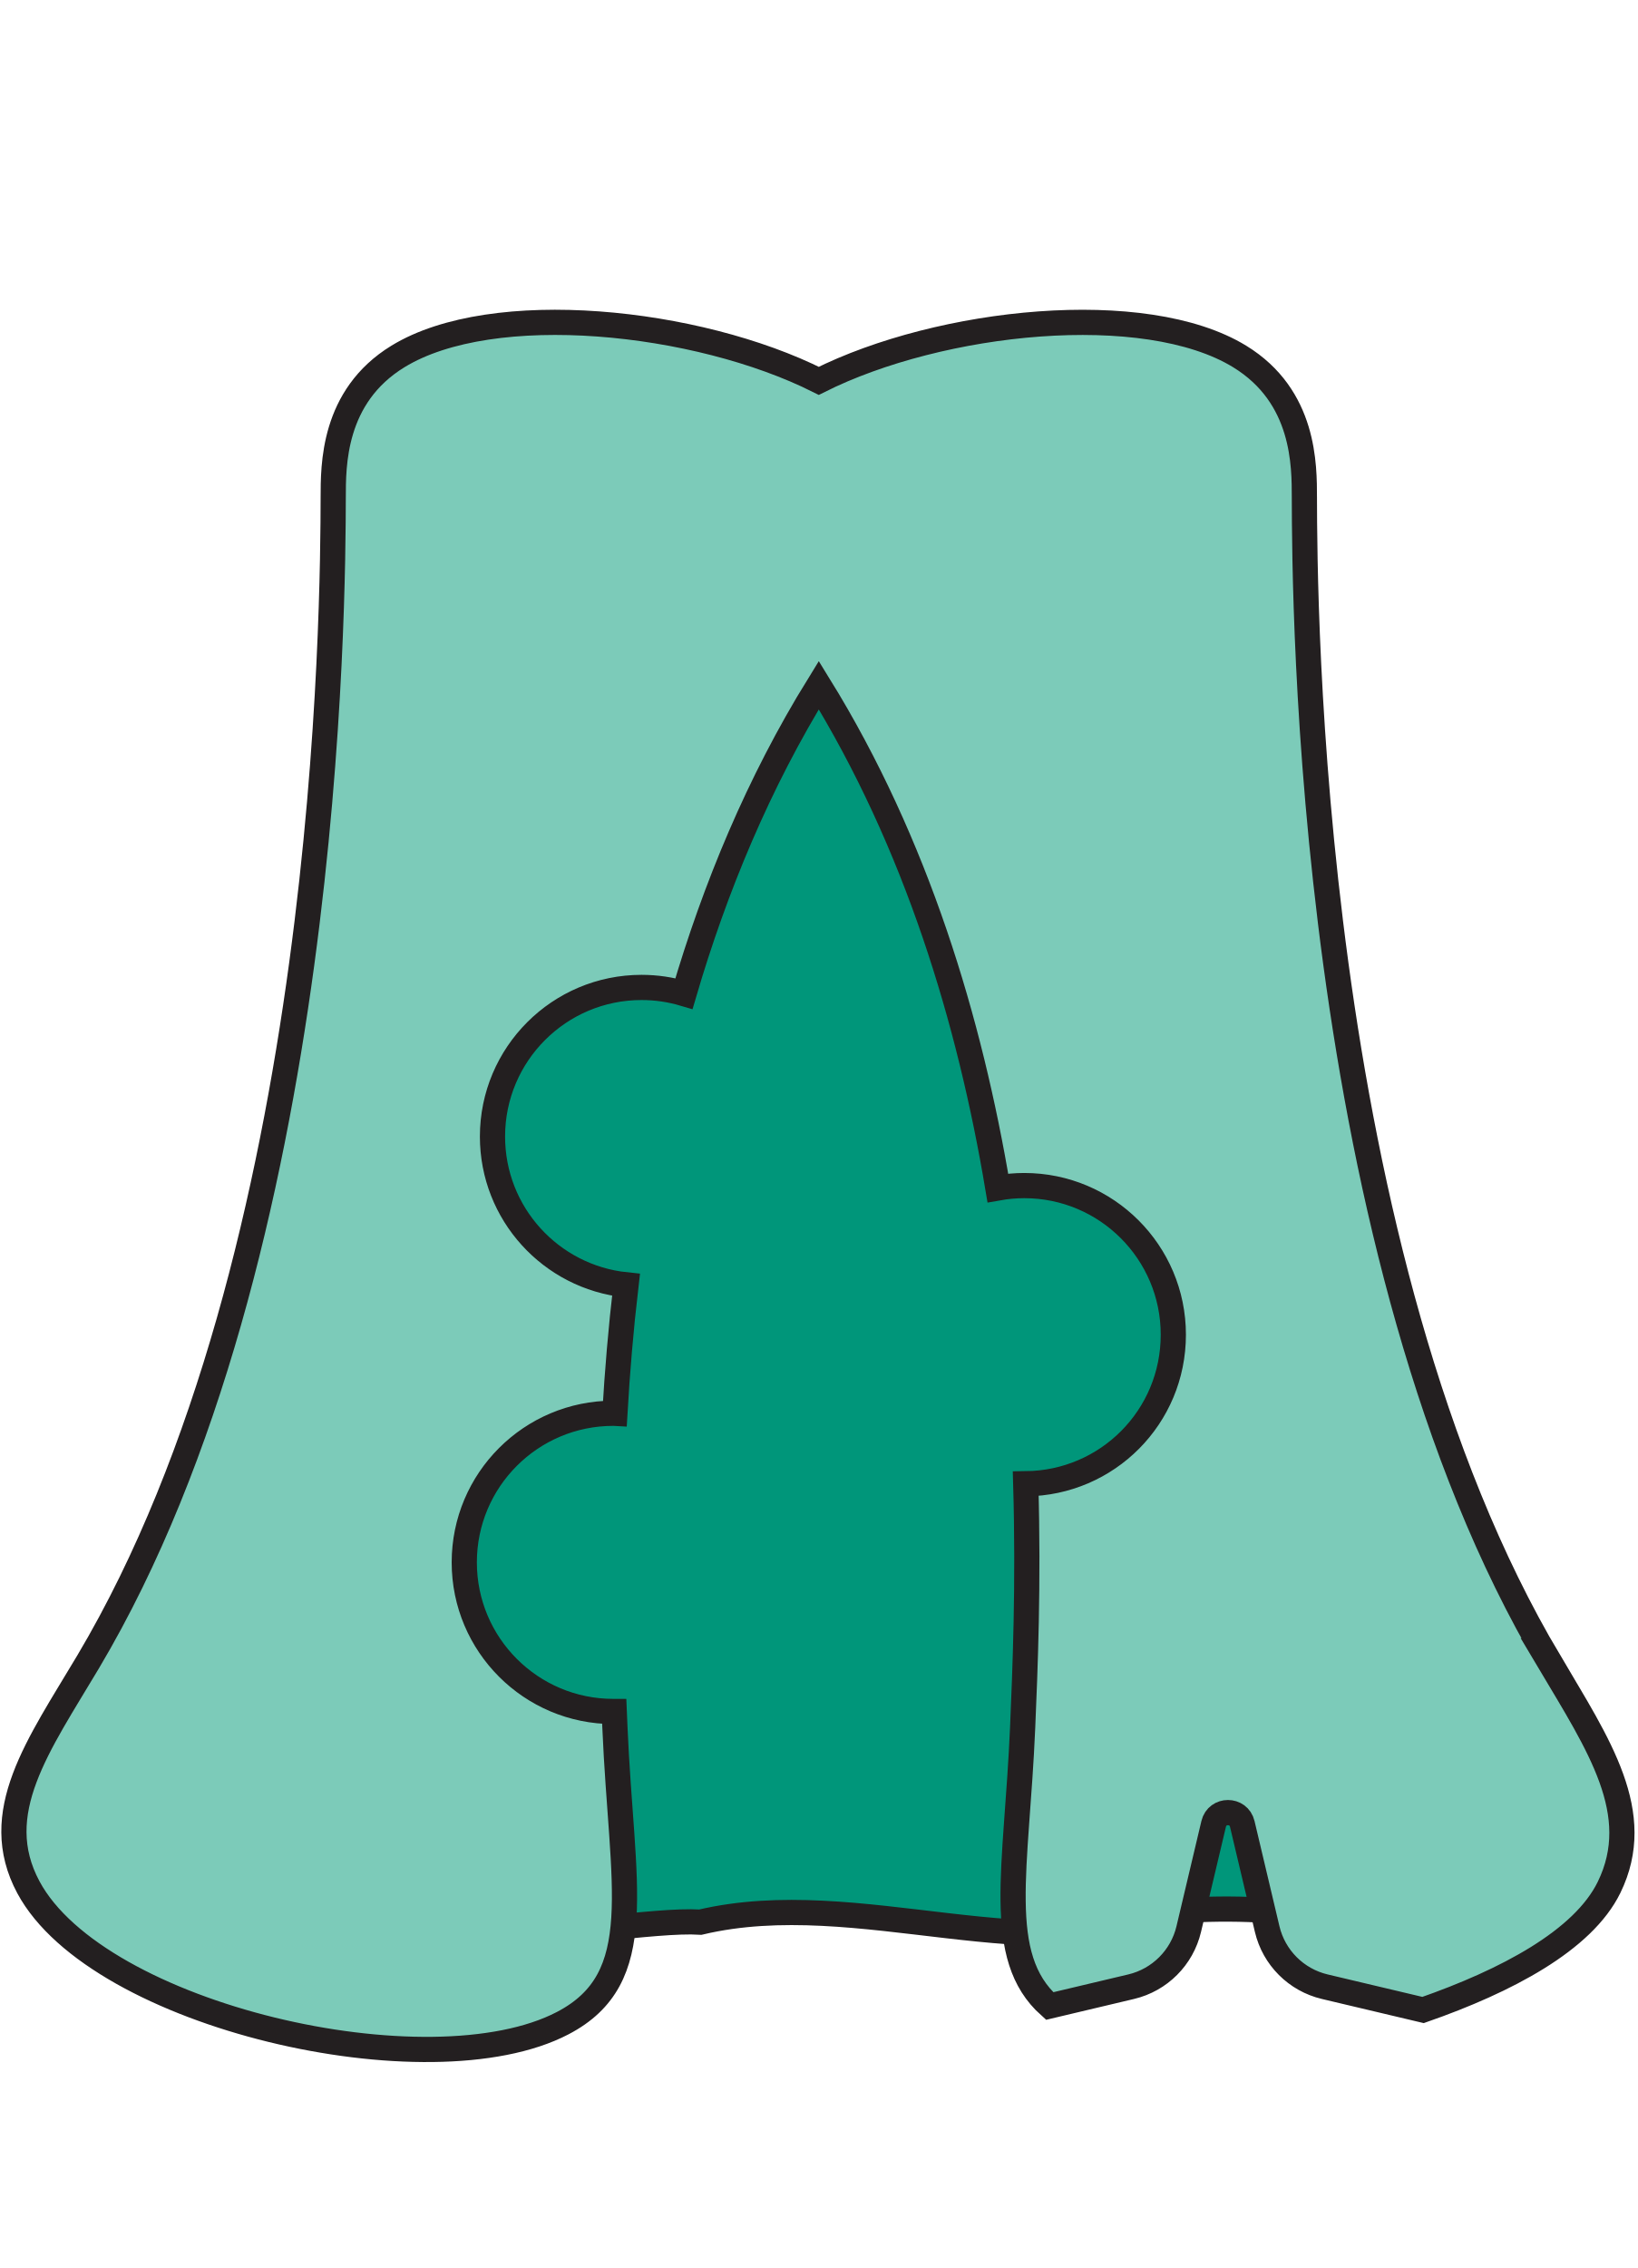
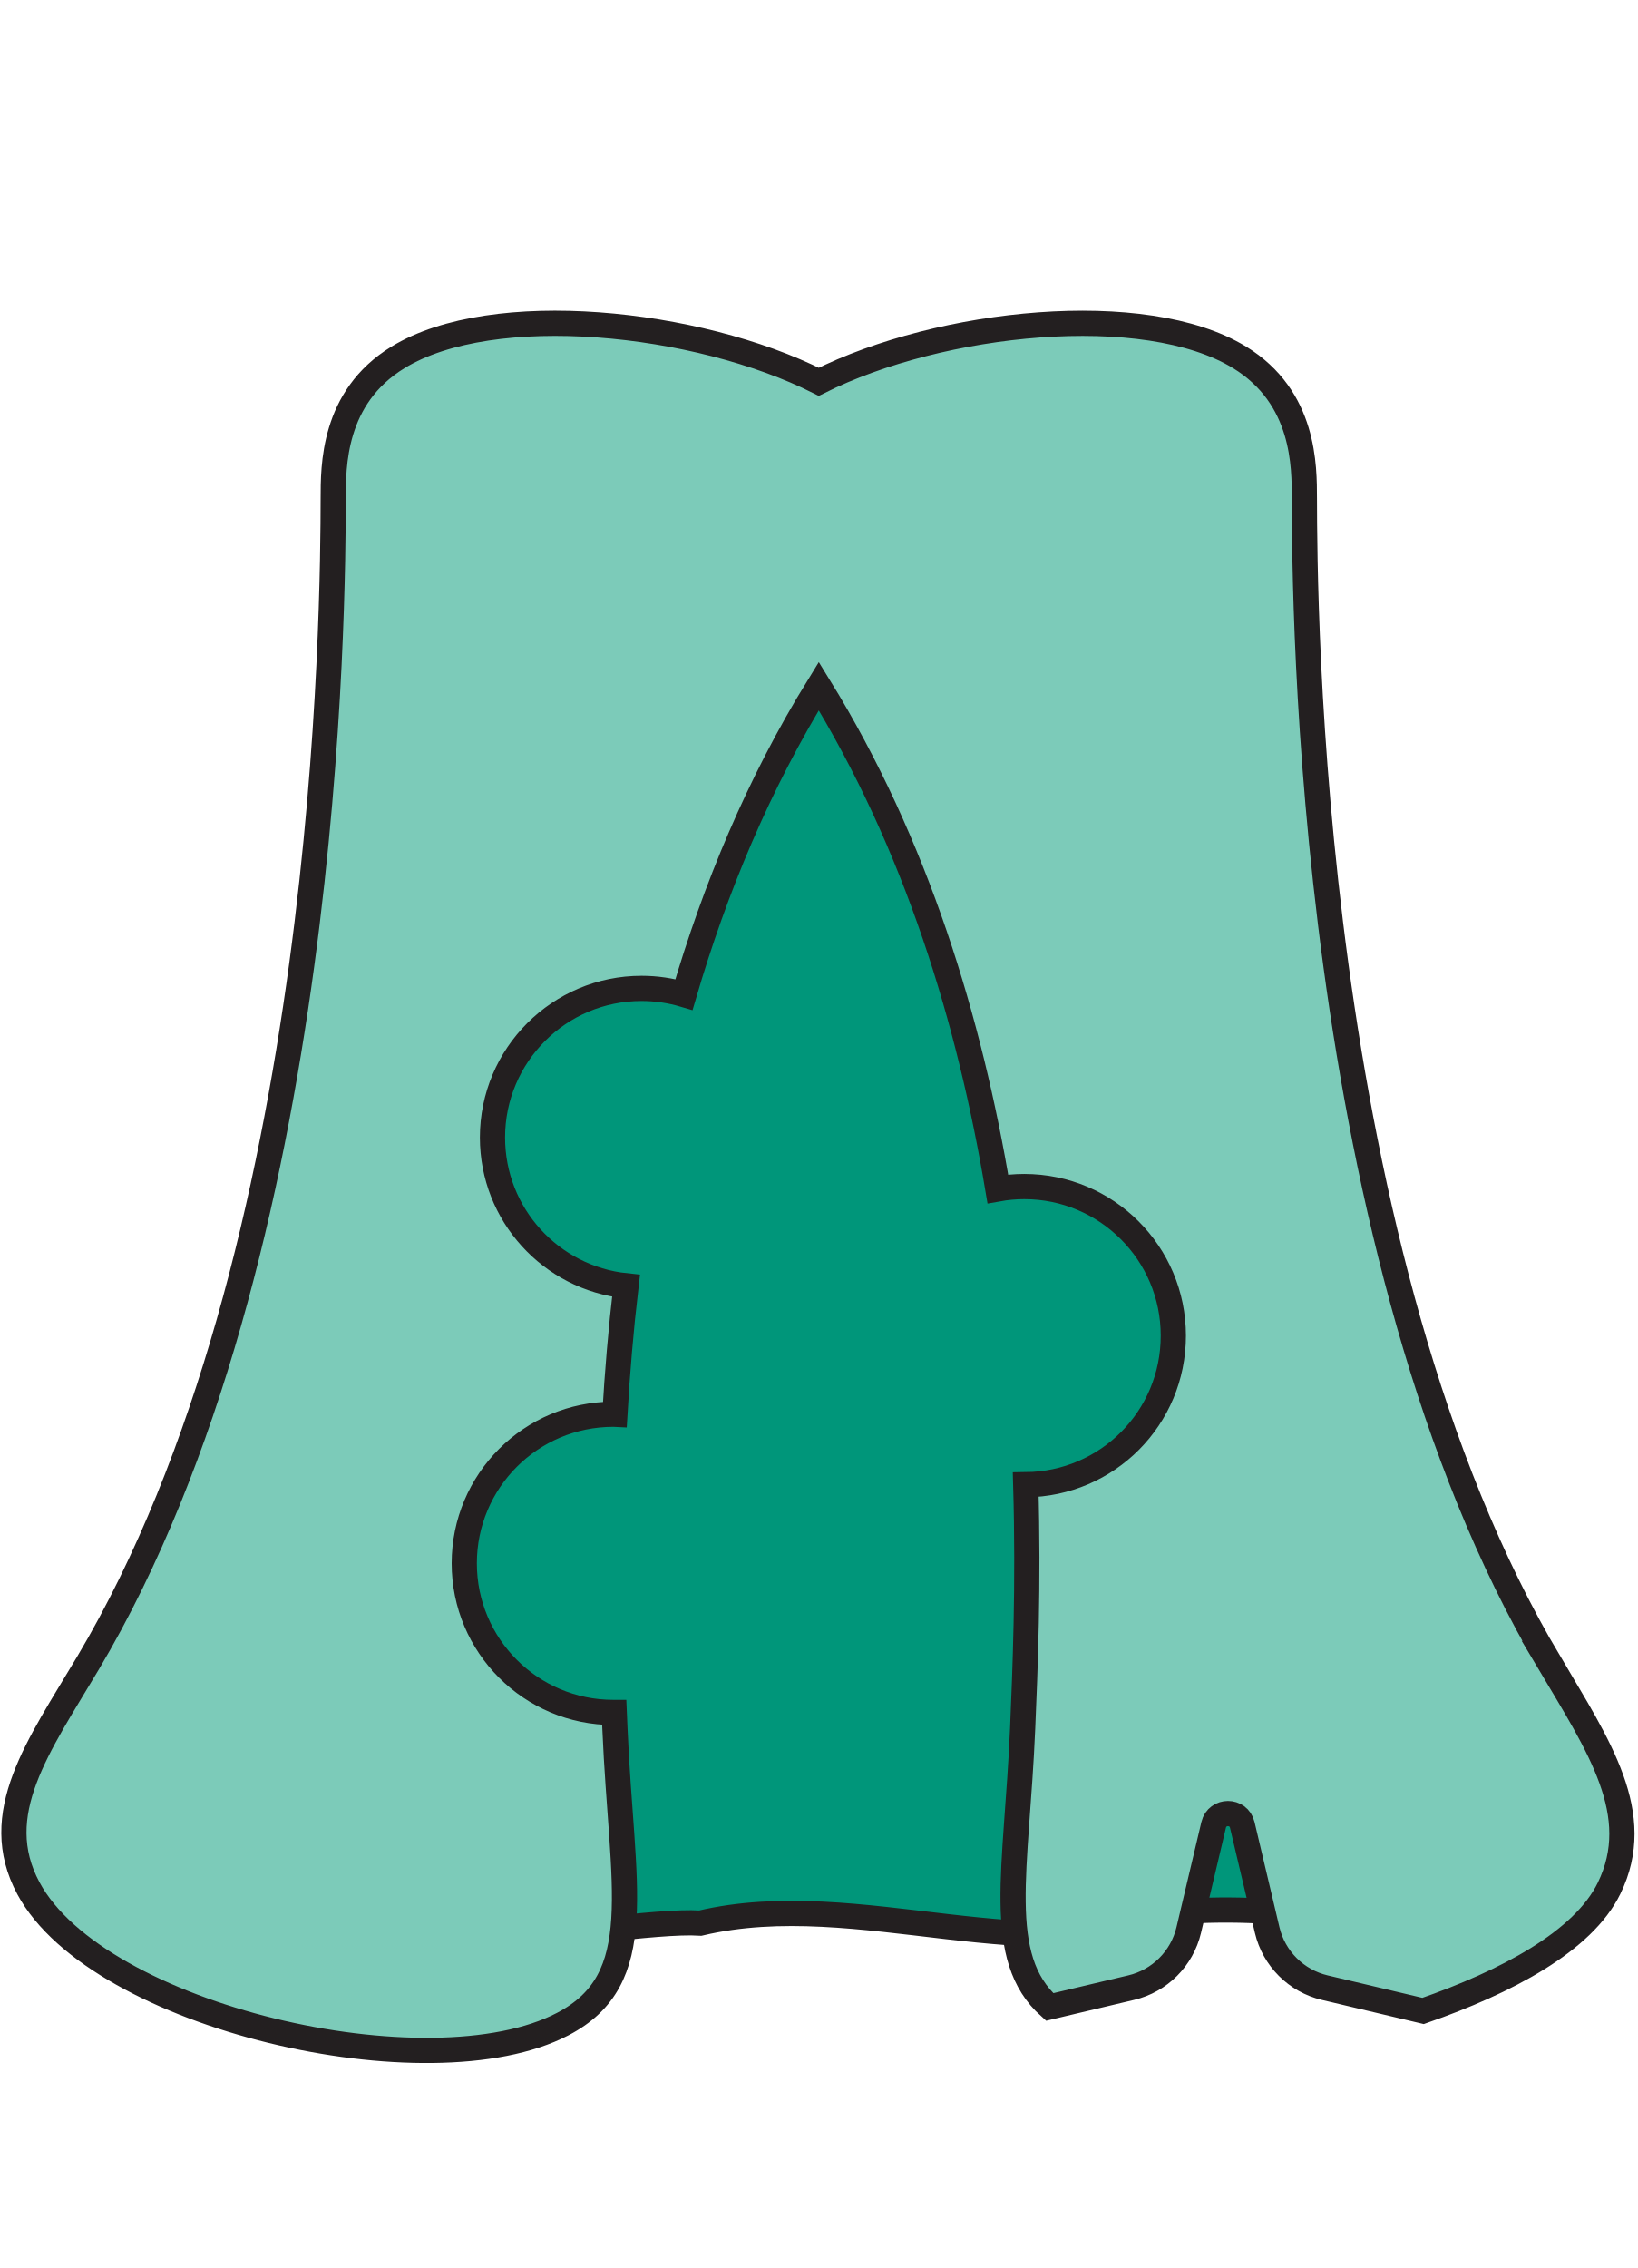
- <svg xmlns="http://www.w3.org/2000/svg" id="b" data-name="Layer 2" width="650" height="900" viewBox="0 0 650 900">
+ <svg xmlns="http://www.w3.org/2000/svg" id="Layer_2" width="650" height="900" viewBox="0 0 650 900">
  <defs>
    <style>
-       .d {
+       .cls-1 {
        fill: #00967a;
      }

-       .d, .e {
+       .cls-1, .cls-2 {
        stroke: #231f20;
        stroke-miterlimit: 10;
        stroke-width: 10px;
      }

-       .e {
+       .cls-2 {
        fill: #7ccbb9;
      }

-       .f {
+       .cls-3 {
        fill: none;
      }
    </style>
  </defs>
-   <g id="c" data-name="Layer 1">
+   <g id="Layer_1-2" data-name="Layer_1">
    <g>
      <g>
-         <path class="d" d="M470.92,758.01c-59.31,24.96-129.77-10.16-192.93,4.75-35.92-2.34-165.49,30.44-143.09-34.71,13.5-30.32,36.33-116.44,38.1-152.11,16.34-141.38,41.56-218.73,6.23-357.49,17.38-98.81,125.63,4.74,190.41-31.67,37.97-1.39,133.29-44.52,124.17,23.24-30.44,132.82,105.61,370.04,77.12,503.41-13.31,85.71-2.27,39.28-100.01,44.58Z" />
-         <path class="e" d="M615.03,659.48c-96.46-162.19-97.18-422.12-97.29-461.99-.03-12.62.29-40.14-25.71-56.05-37.62-23.01-118.68-14.56-167.03,9.69-48.35-24.26-129.41-32.71-167.03-9.69-26,15.9-25.68,43.42-25.71,56.05-.11,39.87-.83,299.79-97.29,461.99-19.67,33.07-39.55,59.91-23.69,89.45,27.49,51.21,159.12,81.52,212.07,53.91,34.42-17.94,23.4-54.08,20.72-117.51-.08-1.97-.17-4.04-.26-6.17-.12,0-.24,0-.36,0-32.68,0-59.17-26.49-59.17-59.17s26.49-59.17,59.17-59.17c.2,0,.41.01.61.02.94-16.29,2.36-33.37,4.42-50.98-29.78-3.09-53-28.26-53-58.85,0-32.68,26.49-59.17,59.17-59.17,5.85,0,11.5.86,16.84,2.44,12.26-41.77,29.47-83.51,53.51-122.4,38.97,63.04,60,133.56,71.07,199.53,3.4-.61,6.9-.94,10.48-.94,32.68,0,59.17,26.49,59.17,59.17s-26.17,58.84-58.58,59.16c1.16,40.17-.26,73.9-1.22,96.53-2.38,56.26-11.31,91.05,10.72,110.71l32.35-7.67c11.32-2.68,20.17-11.53,22.85-22.85l9.89-41.75c1.42-5.98,9.93-5.98,11.35,0l9.89,41.75c2.68,11.32,11.53,20.17,22.85,22.85l39.03,9.25c32.99-11.52,63.52-27.55,73.84-48.7,14.28-29.29-4.02-56.38-23.69-89.45Z" />
+         <path class="cls-1" d="M470.92,758.39c-59.31,24.96-129.77-10.16-192.93,4.75-35.92-2.34-165.49,30.44-143.09-34.71,13.5-30.32,36.33-116.44,38.1-152.11,16.34-141.38,41.56-218.73,6.23-357.49,17.38-98.81,125.63,4.74,190.41-31.67,37.97-1.39,133.29-44.52,124.17,23.24-30.44,132.82,105.61,370.04,77.12,503.41-13.31,85.71-2.27,39.28-100.01,44.58Z" />
+         <path class="cls-2" d="M615.03,659.86c-96.46-162.19-97.18-422.12-97.29-461.99-.03-12.62.29-40.14-25.71-56.05-37.62-23.01-118.68-14.56-167.03,9.69-48.35-24.26-129.41-32.71-167.03-9.69-26,15.9-25.68,43.42-25.71,56.05-.11,39.87-.83,299.79-97.29,461.99-19.67,33.07-39.55,59.91-23.69,89.45,27.49,51.21,159.12,81.52,212.07,53.91,34.42-17.94,23.4-54.08,20.72-117.51-.08-1.97-.17-4.04-.26-6.17-.12,0-.24,0-.36,0-32.68,0-59.17-26.49-59.17-59.17s26.49-59.17,59.17-59.17c.2,0,.41.01.61.02.94-16.29,2.36-33.37,4.42-50.98-29.78-3.09-53-28.26-53-58.85,0-32.68,26.49-59.17,59.17-59.17,5.85,0,11.5.86,16.84,2.44,12.26-41.77,29.47-83.51,53.51-122.4,38.97,63.04,60,133.56,71.07,199.53,3.4-.61,6.9-.94,10.48-.94,32.68,0,59.17,26.49,59.17,59.17s-26.17,58.84-58.58,59.16c1.16,40.17-.26,73.9-1.22,96.53-2.38,56.26-11.31,91.05,10.72,110.71l32.35-7.67c11.32-2.68,20.17-11.53,22.85-22.85l9.89-41.75c1.42-5.98,9.93-5.98,11.35,0l9.89,41.75c2.68,11.32,11.53,20.17,22.85,22.85l39.03,9.25c32.99-11.52,63.52-27.55,73.84-48.7,14.28-29.29-4.02-56.38-23.69-89.45Z" />
      </g>
-       <rect class="f" width="650" height="900" />
+       <rect class="cls-3" width="650" height="900" />
    </g>
  </g>
</svg>
